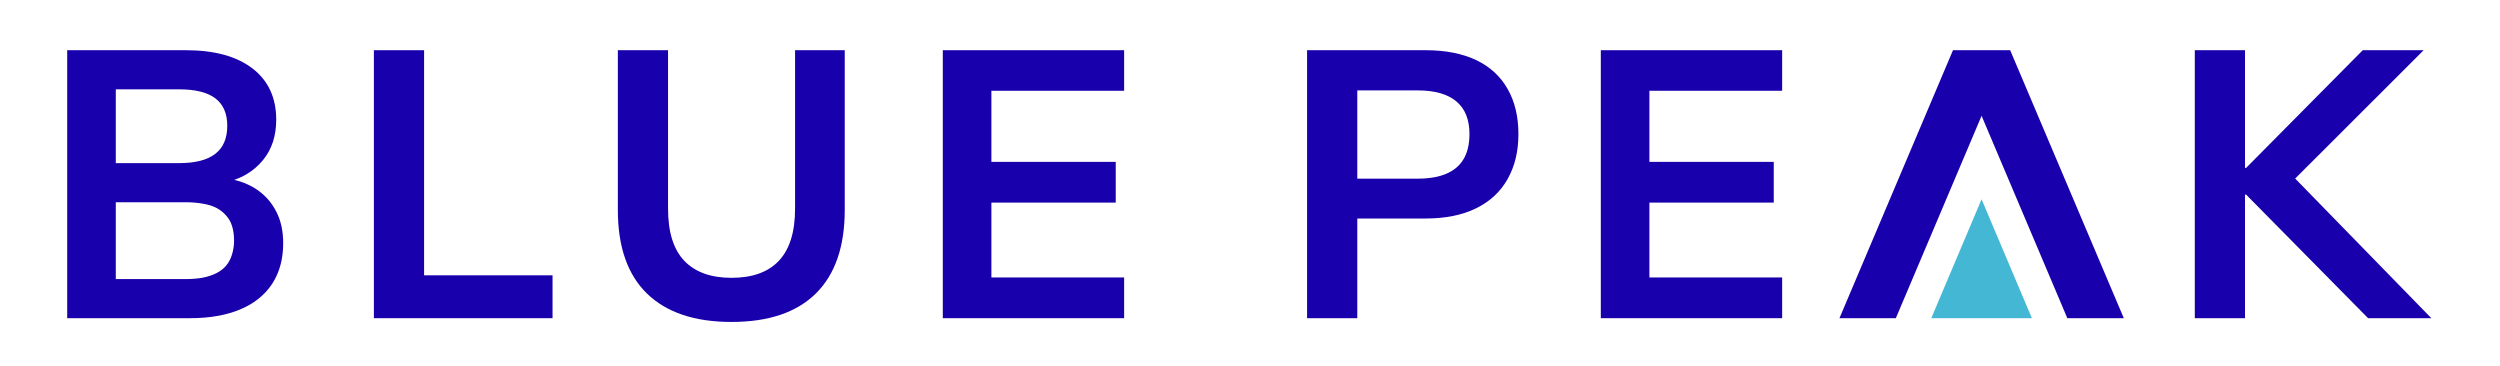
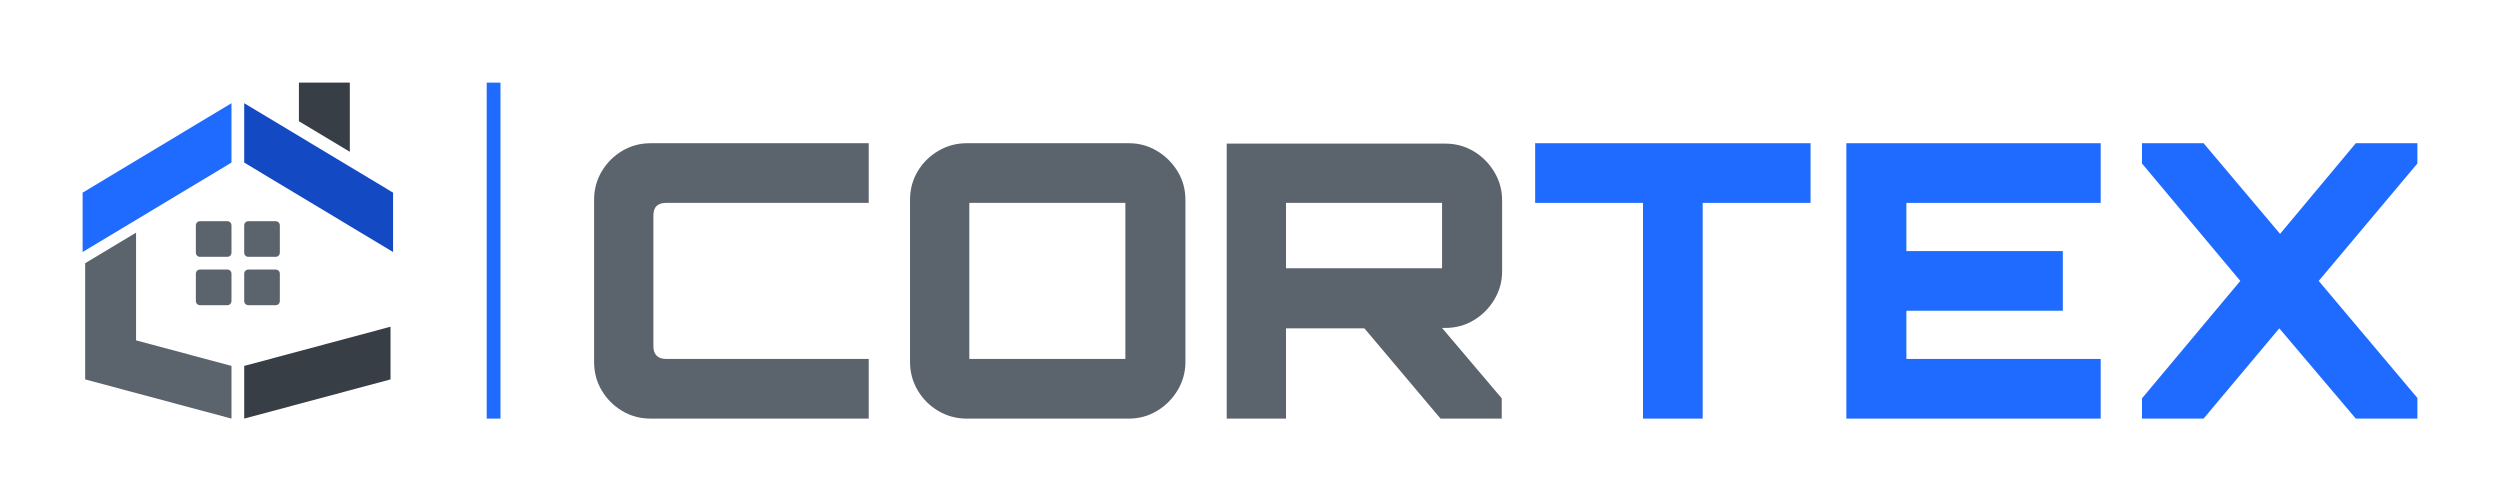
- <svg xmlns="http://www.w3.org/2000/svg" viewBox="118 184 218.65 32">
-   <path fill="#1800AD" transform="translate(121.049 211.829)" d="M 2.828 0 L 2.828 -23.438 L 13.203 -23.438 C 15.703 -23.438 17.645 -22.906 19.031 -21.844 C 20.414 -20.781 21.109 -19.285 21.109 -17.359 C 21.109 -15.941 20.723 -14.766 19.953 -13.828 C 19.191 -12.898 18.18 -12.27 16.922 -11.938 L 16.922 -12.203 C 17.879 -12.047 18.719 -11.723 19.438 -11.234 C 20.156 -10.742 20.711 -10.109 21.109 -9.328 C 21.516 -8.555 21.719 -7.629 21.719 -6.547 C 21.719 -5.172 21.395 -3.988 20.75 -3 C 20.102 -2.02 19.172 -1.273 17.953 -0.766 C 16.734 -0.254 15.27 0 13.562 0 Z M 7.078 -3.422 L 13.172 -3.422 C 13.742 -3.422 14.254 -3.461 14.703 -3.547 C 15.16 -3.641 15.562 -3.773 15.906 -3.953 C 16.25 -4.129 16.531 -4.352 16.75 -4.625 C 16.977 -4.906 17.145 -5.227 17.25 -5.594 C 17.363 -5.969 17.422 -6.363 17.422 -6.781 C 17.422 -7.27 17.363 -7.691 17.25 -8.047 C 17.145 -8.398 16.973 -8.707 16.734 -8.969 C 16.504 -9.238 16.223 -9.461 15.891 -9.641 C 15.555 -9.816 15.156 -9.941 14.688 -10.016 C 14.227 -10.098 13.723 -10.141 13.172 -10.141 L 7.078 -10.141 Z M 7.078 -13.562 L 12.609 -13.562 C 14.023 -13.562 15.082 -13.832 15.781 -14.375 C 16.477 -14.914 16.828 -15.734 16.828 -16.828 C 16.828 -17.891 16.484 -18.688 15.797 -19.219 C 15.109 -19.75 14.047 -20.016 12.609 -20.016 L 7.078 -20.016 Z M 7.078 -13.562" />
-   <path fill="#1800AD" transform="translate(147.872 211.829)" d="M 2.828 0 L 2.828 -23.438 L 7.219 -23.438 L 7.219 -3.75 L 18.453 -3.75 L 18.453 0 Z M 2.828 0" />
-   <path fill="#1800AD" transform="translate(169.443 211.829)" d="M 12.531 0.328 C 9.32 0.328 6.863 -0.492 5.156 -2.141 C 3.445 -3.797 2.594 -6.238 2.594 -9.469 L 2.594 -23.438 L 6.984 -23.438 L 6.984 -9.578 C 6.984 -7.535 7.457 -6.016 8.406 -5.016 C 9.363 -4.023 10.738 -3.531 12.531 -3.531 C 14.352 -3.531 15.734 -4.023 16.672 -5.016 C 17.617 -6.016 18.094 -7.535 18.094 -9.578 L 18.094 -23.438 L 22.438 -23.438 L 22.438 -9.469 C 22.438 -6.258 21.594 -3.82 19.906 -2.156 C 18.227 -0.5 15.77 0.328 12.531 0.328 Z M 12.531 0.328" />
-   <path fill="#1800AD" transform="translate(197.629 211.829)" d="M 2.828 0 L 2.828 -23.438 L 18.688 -23.438 L 18.688 -19.891 L 7.078 -19.891 L 7.078 -13.672 L 17.953 -13.672 L 17.953 -10.109 L 7.078 -10.109 L 7.078 -3.562 L 18.688 -3.562 L 18.688 0 Z M 2.828 0" />
-   <path fill="#1800AD" transform="translate(229.489 211.829) scale(-1 -1)" d="M -2.828 0 L -2.828 23.438 L -13.203 23.438 C -14.93 23.438 -16.398 23.148 -17.609 22.578 C -18.816 22.004 -19.734 21.164 -20.359 20.062 C -20.992 18.969 -21.312 17.645 -21.312 16.094 C -21.312 14.582 -20.992 13.27 -20.359 12.156 C -19.734 11.051 -18.816 10.203 -17.609 9.609 C -16.398 9.016 -14.93 8.719 -13.203 8.719 L -7.219 8.719 L -7.219 0 Z M -7.219 12.203 L -12.5 12.203 C -13.988 12.203 -15.113 12.52 -15.875 13.156 C -16.645 13.801 -17.031 14.781 -17.031 16.094 C -17.031 17.375 -16.645 18.332 -15.875 18.969 C -15.113 19.602 -13.988 19.922 -12.5 19.922 L -7.219 19.922 Z M -7.219 12.203" />
-   <path fill="#1800AD" transform="translate(255.179 211.829) scale(-1 -1)" d="M -2.828 0 L -2.828 23.438 L -18.688 23.438 L -18.688 19.891 L -7.078 19.891 L -7.078 13.672 L -17.953 13.672 L -17.953 10.109 L -7.078 10.109 L -7.078 3.562 L -18.688 3.562 L -18.688 0 Z M -2.828 0" />
-   <path fill="#1800AD" transform="translate(307.129 211.829) scale(-1 -1)" d="M -2.828 0 L -2.828 23.438 L -7.219 23.438 L -7.219 13.141 L -7.312 13.141 L -17.516 23.438 L -22.844 23.438 L -10.469 11.078 L -10.672 13.172 L -23.516 0 L -17.984 0 L -7.312 10.812 L -7.219 10.812 L -7.219 0 Z M -2.828 0" />
-   <path fill="#1800AD" d="M 278.879 211.829 L 288.809 188.389 L 293.809 188.389 L 303.749 211.829 L 298.809 211.829 L 291.309 194.129 L 283.809 211.829 Z" />
-   <path fill="#43B7D4" d="M 286.909 211.829 L 291.309 201.429 L 295.709 211.829 Z" />
+ <svg xmlns="http://www.w3.org/2000/svg" viewBox="-30.000 -52.000 907.818 182.000" width="3631" height="728">
+   <path fill="#1449C4" d="M112.735,17.949 L58.677,-14.532 L58.677,7.028 L112.735,39.509Z" />
+   <path fill="#383E46" d="M111.811,66.630 L58.677,80.867 L58.677,100.000 L111.811,85.763Z" />
+   <path fill="#383E46" d="M97.026,-22.000 L78.545,-22.000 L78.545,-7.985 L97.026,3.120Z" />
+   <path fill="#1F6BFF" d="M0.000,17.949 L0.000,39.509 L54.057,7.028 L54.057,-14.532Z" />
+   <path fill="#5B636D" d="M19.405,71.582 L19.405,32.470 L17.557,33.580 L15.709,34.691 L13.861,35.801 L12.013,36.912 L10.165,38.022 L8.316,39.132 L6.468,40.243 L4.620,41.353 L2.772,42.464 L0.924,43.574 L0.924,85.763 L54.057,100.000 L54.057,80.867Z" />
+   <path fill="#5B636D" d="M52.579,28.316 L42.599,28.316 L42.216,28.367 L41.860,28.514 L41.553,28.749 L41.319,29.055 L41.171,29.412 L41.120,29.795 L41.120,39.775 L41.171,40.157 L41.319,40.514 L41.553,40.820 L41.860,41.055 L42.216,41.203 L42.599,41.253 L52.579,41.253 L52.961,41.203 L53.318,41.055 L53.624,40.820 L53.859,40.514 L54.007,40.157 L54.057,39.775 L54.057,29.795 L54.007,29.412 L53.859,29.055 L53.624,28.749 L53.318,28.514 L52.961,28.367Z" />
+   <path fill="#5B636D" d="M52.579,45.873 L42.599,45.873 L42.216,45.924 L41.860,46.071 L41.553,46.306 L41.319,46.613 L41.171,46.969 L41.120,47.352 L41.120,57.332 L41.171,57.714 L41.319,58.071 L41.553,58.377 L41.860,58.612 L42.216,58.760 L42.599,58.810 L52.579,58.810 L52.961,58.760 L53.318,58.612 L53.624,58.377 L53.859,58.071 L54.007,57.714 L54.057,57.332 L54.057,47.352 L54.007,46.969 L53.859,46.613 L53.624,46.306 L53.318,46.071 L52.961,45.924Z" />
+   <path fill="#5B636D" d="M70.136,28.316 L60.156,28.316 L59.773,28.367 L59.417,28.514 L59.111,28.749 L58.876,29.055 L58.728,29.412 L58.677,29.795 L58.677,39.775 L58.728,40.157 L58.876,40.514 L59.111,40.820 L59.417,41.055 L59.773,41.203 L60.156,41.253 L70.136,41.253 L70.518,41.203 L70.875,41.055 L71.181,40.820 L71.416,40.514 L71.564,40.157 L71.614,39.775 L71.614,29.795 L71.564,29.412 L71.416,29.055 L71.181,28.749 L70.875,28.514 L70.518,28.367Z" />
+   <path fill="#5B636D" d="M70.136,45.873 L60.156,45.873 L59.773,45.924 L59.417,46.071 L59.111,46.306 L58.876,46.613 L58.728,46.969 L58.677,47.352 L58.677,57.332 L58.728,57.714 L58.876,58.071 L59.111,58.377 L59.417,58.612 L59.773,58.760 L60.156,58.810 L70.136,58.810 L70.518,58.760 L70.875,58.612 L71.181,58.377 L71.416,58.071 L71.564,57.714 L71.614,57.332 L71.614,47.352 L71.564,46.969 L71.416,46.613 L71.181,46.306 L70.875,46.071 L70.518,45.924Z" />
+   <rect x="146.735" y="-22.000" width="5.000" height="122.000" fill="#1F6BFF" />
+   <path transform="translate(185.735,0.000)" fill="#5B636D" d="M20.556 100.0Q14.861 100.0 10.208 97.222Q5.556 94.444 2.778 89.792Q0.0 85.139 0.0 79.444V20.556Q0.0 14.861 2.778 10.208Q5.556 5.556 10.208 2.778Q14.861 0.0 20.556 0.0H99.722V21.667H26.111Q23.889 21.667 22.708 22.778Q21.528 23.889 21.528 26.25V73.75Q21.528 75.972 22.708 77.153Q23.889 78.333 26.111 78.333H99.722V100.0Z" />
+   <path transform="translate(300.457,0.000)" fill="#5B636D" d="M20.556 100.0Q15.0 100.0 10.278 97.222Q5.556 94.444 2.778 89.722Q0.0 85.0 0.0 79.444V20.556Q0.0 14.861 2.778 10.208Q5.556 5.556 10.278 2.778Q15.0 0.0 20.556 0.0H79.444Q85.0 0.0 89.653 2.778Q94.306 5.556 97.153 10.208Q100.0 14.861 100.0 20.556V79.444Q100.0 85.0 97.153 89.722Q94.306 94.444 89.653 97.222Q85.0 100.0 79.444 100.0ZM21.528 78.333H78.194V21.667H21.528Z" />
+   <path transform="translate(415.457,0.139)" fill="#5B636D" d="M77.639 99.861 50.0 67.083H21.528V99.861H0.0V0.0H79.306Q85.0 0.0 89.653 2.778Q94.306 5.556 97.153 10.278Q100.0 15.0 100.0 20.556V46.389Q100.0 51.944 97.153 56.667Q94.306 61.389 89.653 64.167Q85.0 66.944 79.306 66.944H78.194L99.861 92.5V99.861ZM21.528 45.278H78.194V21.528H21.528Z" />
+   <path transform="translate(527.457,0.000)" fill="#1F6BFF" d="M39.167 100.0V21.667H0.0V0.0H100V21.667H60.833V100.0Z" />
+   <path transform="translate(640.457,0.000)" fill="#1F6BFF" d="M0.0 100.0V0.0H92.361V21.667H21.806V39.167H78.611V60.833H21.806V78.333H92.361V100.0Z" />
+   <path transform="translate(747.818,0.000)" fill="#1F6BFF" d="M0.0 100.0V92.639L35.694 50.0L0.0 7.361V0.0H22.361L50.139 32.917L77.639 0.0H100V7.361L64.167 50.0L100 92.5V100.0H77.639L49.861 67.222L22.361 100.0Z" />
</svg>
